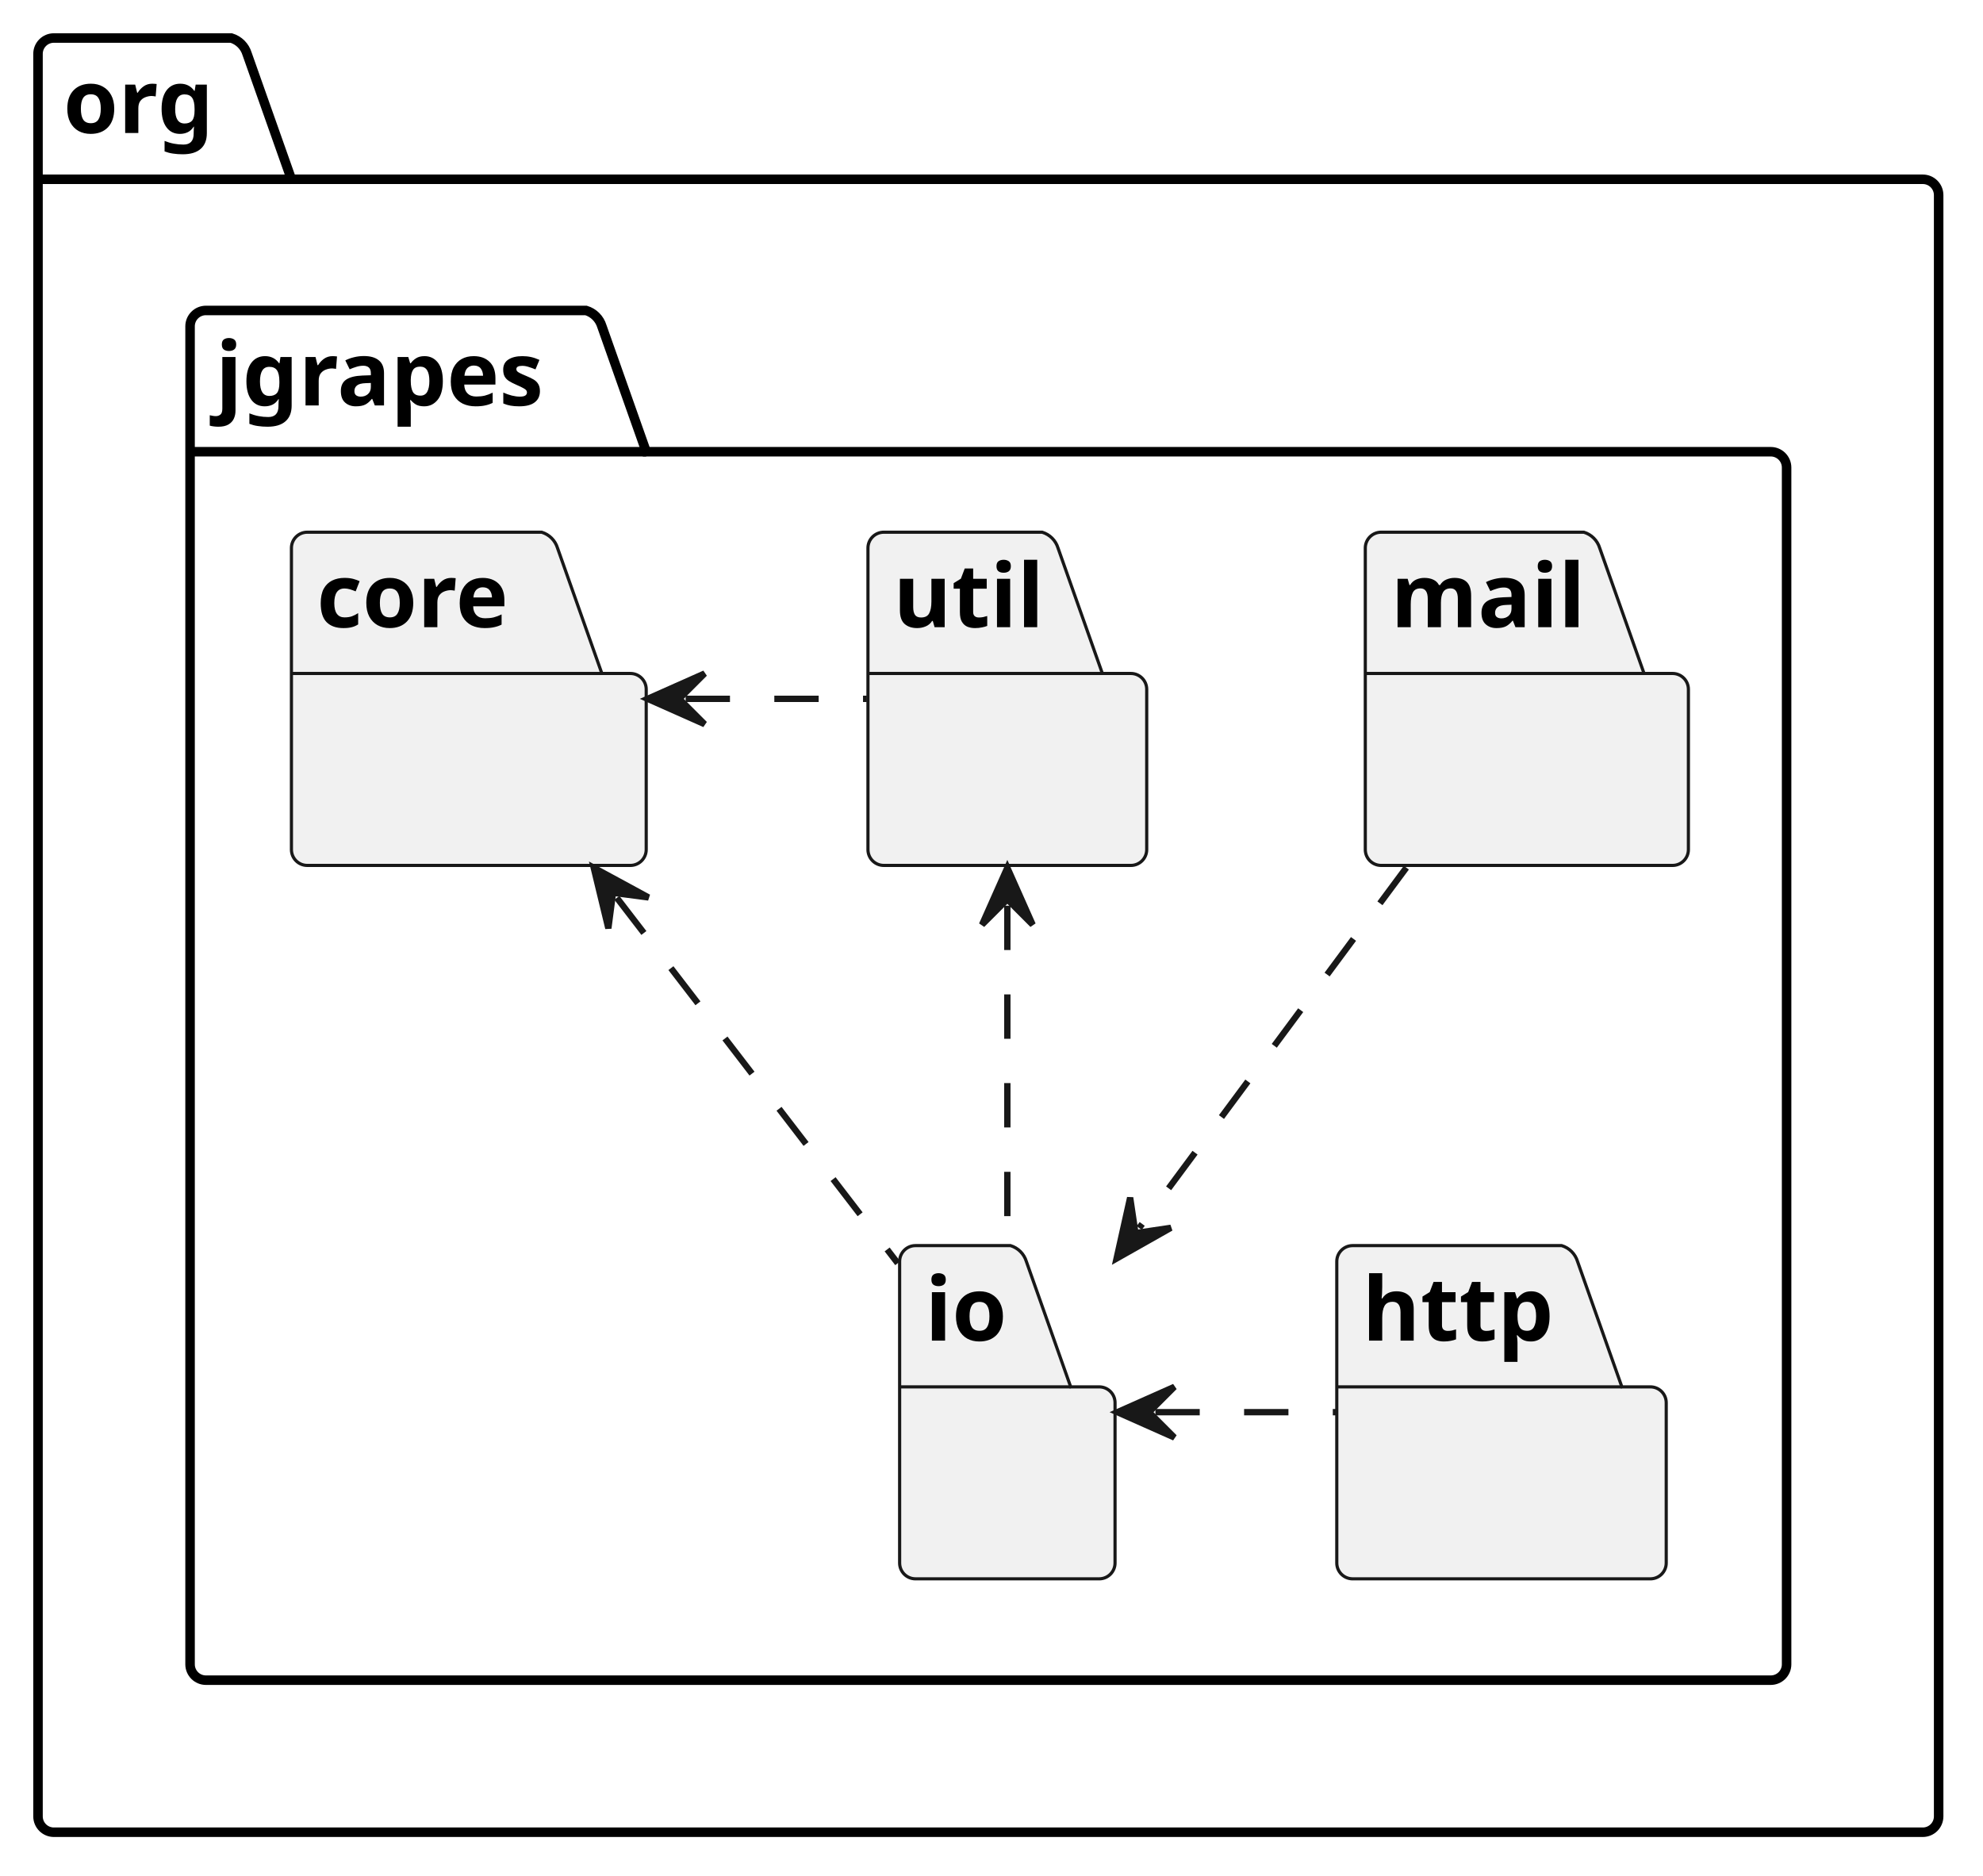
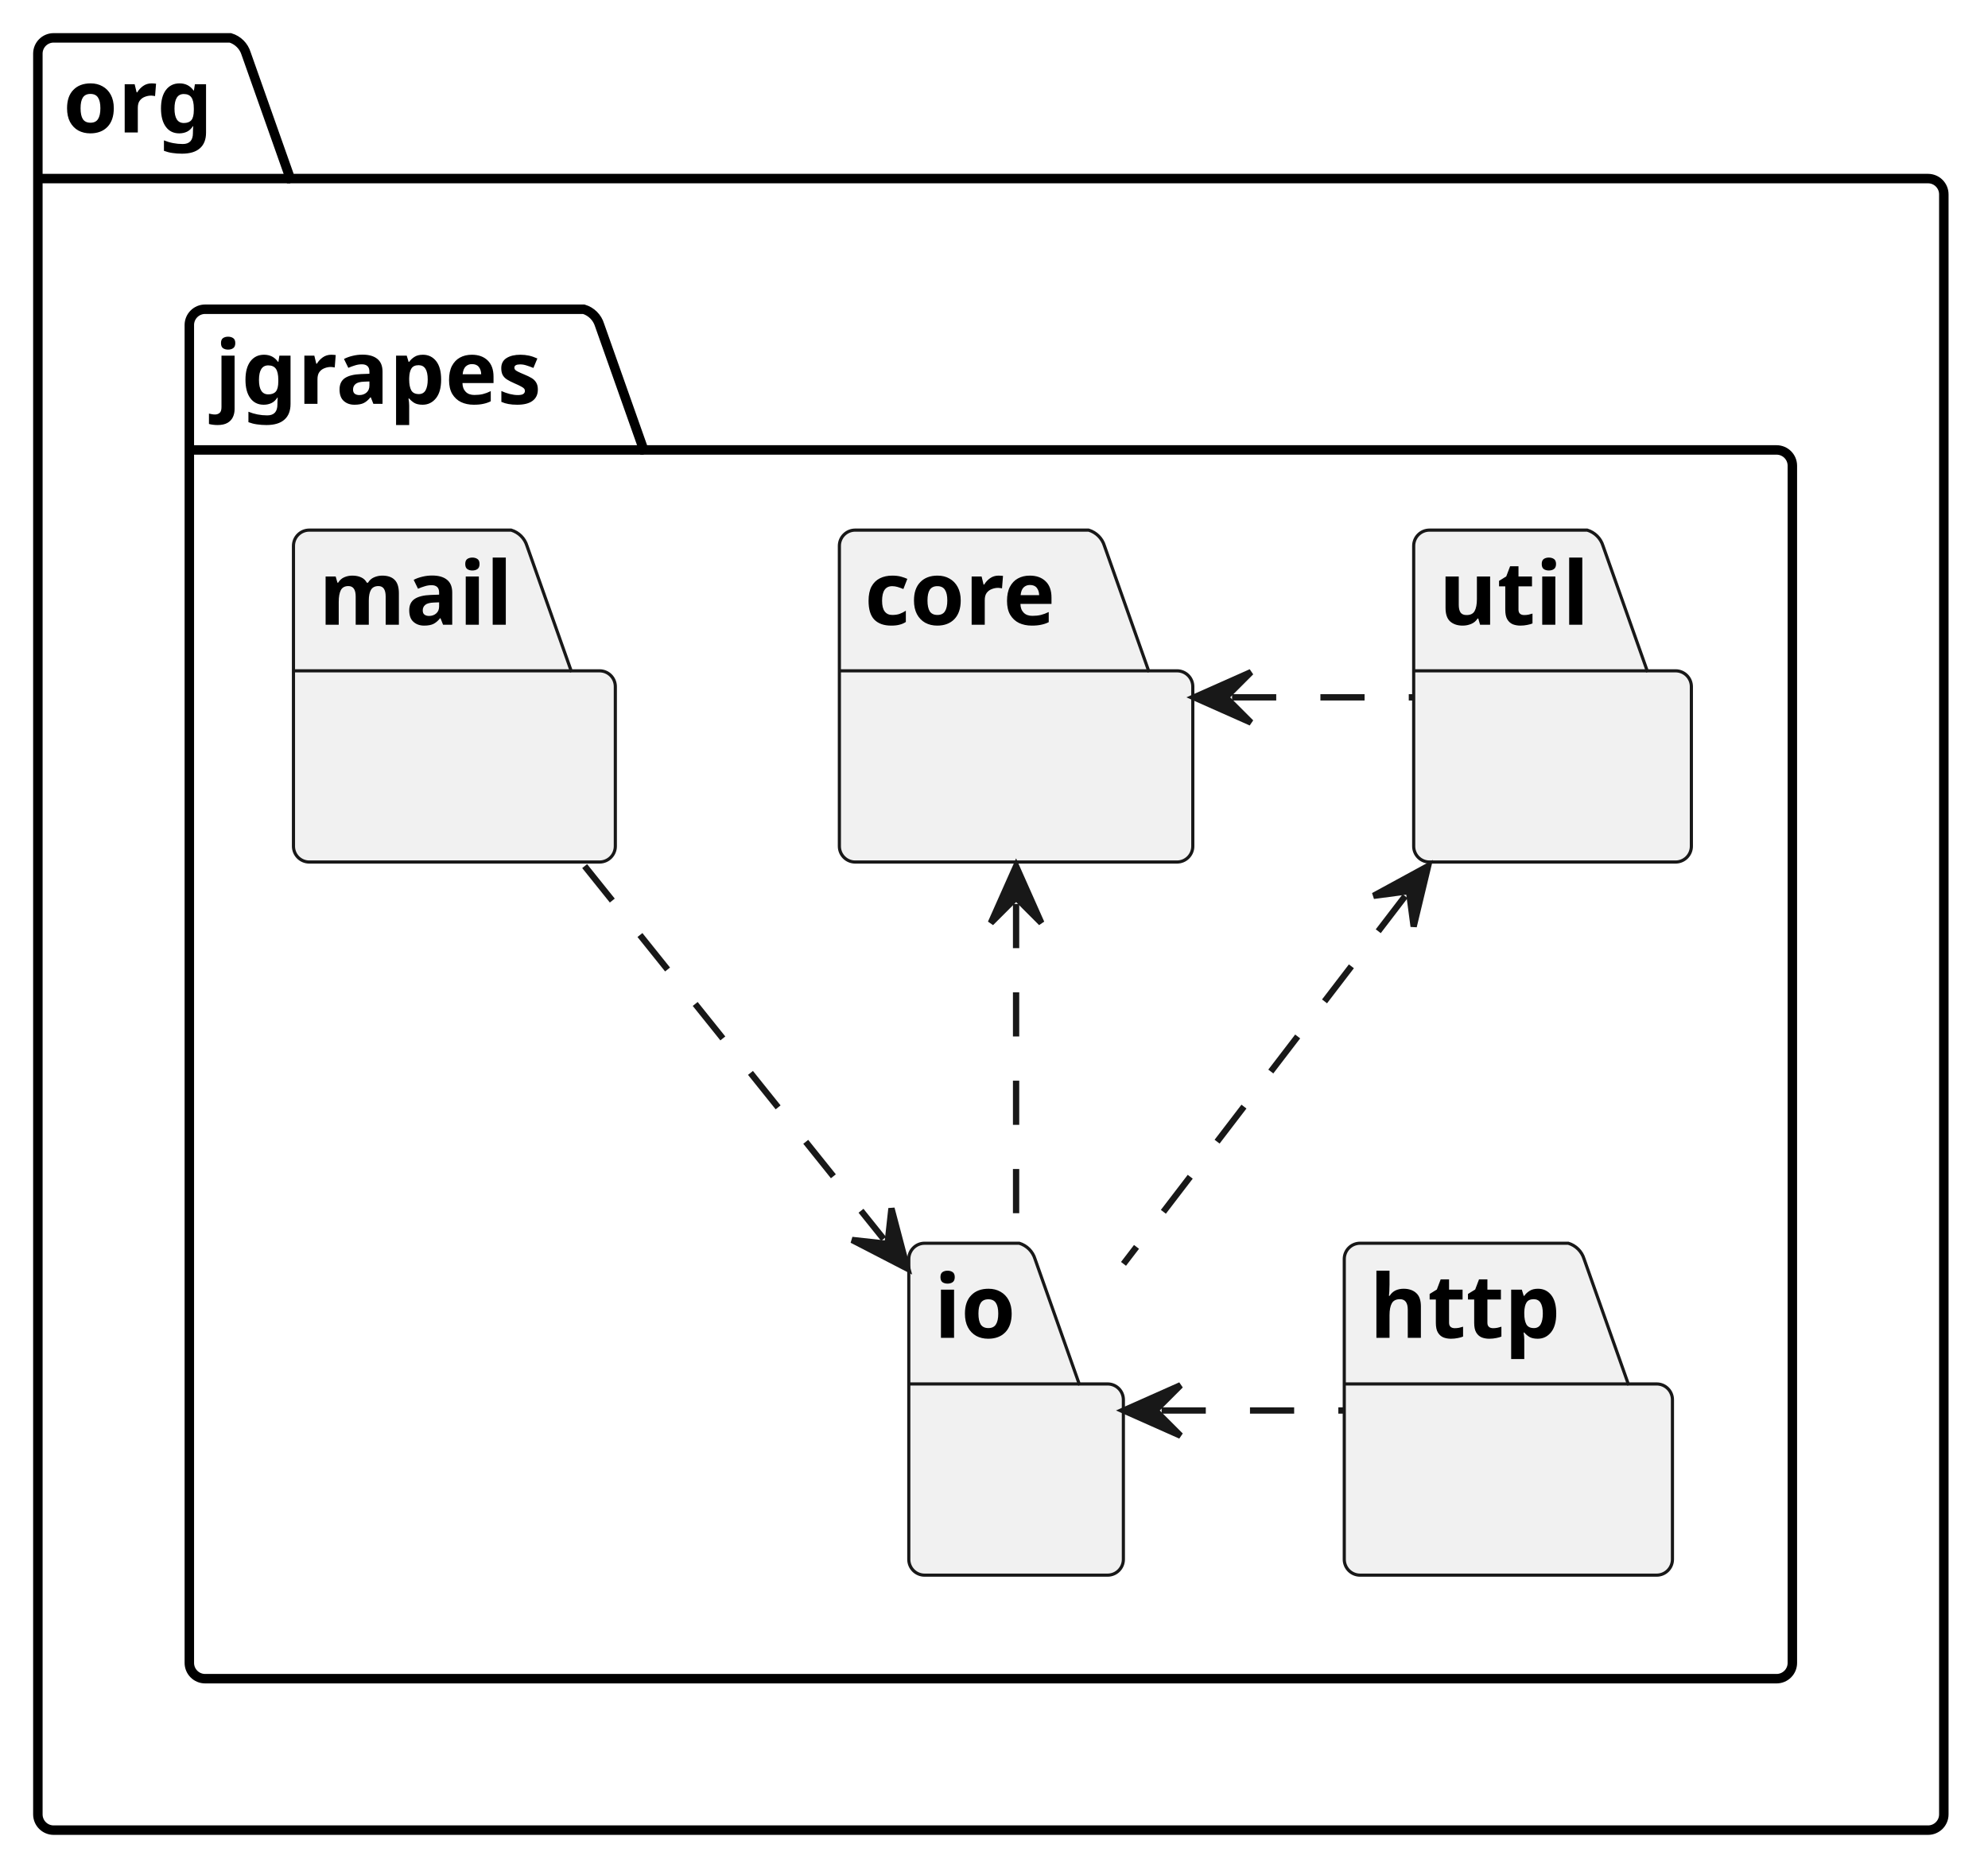
- <svg xmlns="http://www.w3.org/2000/svg" xmlns:xlink="http://www.w3.org/1999/xlink" contentStyleType="text/css" height="296px" preserveAspectRatio="none" style="width:313px;height:296px;background:#FFFFFF;" version="1.1" viewBox="0 0 313 296" width="313px" zoomAndPan="magnify">
+ <svg xmlns="http://www.w3.org/2000/svg" xmlns:xlink="http://www.w3.org/1999/xlink" contentStyleType="text/css" height="297px" preserveAspectRatio="none" style="width:315px;height:297px;background:#FFFFFF;" version="1.1" viewBox="0 0 315 297" width="315px" zoomAndPan="magnify">
  <defs />
  <g>
    <g id="cluster_org">
-       <path d="M8.5,6 L36.5,6 A3.75,3.75 0 0 1 39,8.5 L46,28.297 L303.5,28.297 A2.5,2.5 0 0 1 306,30.797 L306,286.69 A2.5,2.5 0 0 1 303.5,289.19 L8.5,289.19 A2.5,2.5 0 0 1 6,286.69 L6,8.5 A2.5,2.5 0 0 1 8.5,6 " fill="none" style="stroke:#000000;stroke-width:1.5;" />
+       <path d="M8.5,6 L36.5,6 A3.75,3.75 0 0 1 39,8.5 L46,28.297 L305.5,28.297 A2.5,2.5 0 0 1 308,30.797 L308,287.5 A2.5,2.5 0 0 1 305.5,290 L8.5,290 A2.5,2.5 0 0 1 6,287.5 L6,8.5 A2.5,2.5 0 0 1 8.5,6 " fill="none" style="stroke:#000000;stroke-width:1.5;" />
      <line style="stroke:#000000;stroke-width:1.5;" x1="6" x2="46" y1="28.297" y2="28.297" />
      <text fill="#000000" font-family="sans-serif" font-size="14" font-weight="bold" lengthAdjust="spacing" textLength="27" x="10" y="20.995">org</text>
    </g>
    <g id="cluster_jgrapes">
-       <path d="M32.5,49 L92.5,49 A3.75,3.75 0 0 1 95,51.5 L102,71.297 L279.5,71.297 A2.5,2.5 0 0 1 282,73.797 L282,262.69 A2.5,2.5 0 0 1 279.5,265.19 L32.5,265.19 A2.5,2.5 0 0 1 30,262.69 L30,51.5 A2.5,2.5 0 0 1 32.5,49 " fill="none" style="stroke:#000000;stroke-width:1.5;" />
+       <path d="M32.5,49 L92.5,49 A3.75,3.75 0 0 1 95,51.5 L102,71.297 L281.5,71.297 A2.5,2.5 0 0 1 284,73.797 L284,263.5 A2.5,2.5 0 0 1 281.5,266 L32.5,266 A2.5,2.5 0 0 1 30,263.5 L30,51.5 A2.5,2.5 0 0 1 32.5,49 " fill="none" style="stroke:#000000;stroke-width:1.5;" />
      <line style="stroke:#000000;stroke-width:1.5;" x1="30" x2="102" y1="71.297" y2="71.297" />
      <text fill="#000000" font-family="sans-serif" font-size="14" font-weight="bold" lengthAdjust="spacing" textLength="59" x="34" y="63.995">jgrapes</text>
    </g>
    <a href="../core/package-summary.html" target="_parent" title="../core/package-summary.html" xlink:actuate="onRequest" xlink:href="../core/package-summary.html" xlink:show="new" xlink:title="../core/package-summary.html" xlink:type="simple">
-       <path d="M48.5,84 L85.5,84 A3.75,3.75 0 0 1 88,86.5 L95,106.297 L99.5,106.297 A2.5,2.5 0 0 1 102,108.797 L102,134.094 A2.5,2.5 0 0 1 99.5,136.594 L48.5,136.594 A2.5,2.5 0 0 1 46,134.094 L46,86.5 A2.5,2.5 0 0 1 48.5,84 " fill="#F1F1F1" style="stroke:#181818;stroke-width:0.5;" />
-       <line style="stroke:#181818;stroke-width:0.5;" x1="46" x2="95" y1="106.297" y2="106.297" />
-       <text fill="#000000" font-family="sans-serif" font-size="14" font-weight="bold" lengthAdjust="spacing" textLength="36" x="50" y="98.995">core</text>
+       <path d="M135.5,84 L172.5,84 A3.75,3.75 0 0 1 175,86.5 L182,106.297 L186.5,106.297 A2.5,2.5 0 0 1 189,108.797 L189,134.094 A2.5,2.5 0 0 1 186.5,136.594 L135.5,136.594 A2.5,2.5 0 0 1 133,134.094 L133,86.5 A2.5,2.5 0 0 1 135.5,84 " fill="#F1F1F1" style="stroke:#181818;stroke-width:0.5;" />
+       <line style="stroke:#181818;stroke-width:0.5;" x1="133" x2="182" y1="106.297" y2="106.297" />
+       <text fill="#000000" font-family="sans-serif" font-size="14" font-weight="bold" lengthAdjust="spacing" textLength="36" x="137" y="98.995">core</text>
    </a>
    <a href="../util/package-summary.html" target="_parent" title="../util/package-summary.html" xlink:actuate="onRequest" xlink:href="../util/package-summary.html" xlink:show="new" xlink:title="../util/package-summary.html" xlink:type="simple">
-       <path d="M139.5,84 L164.5,84 A3.75,3.75 0 0 1 167,86.5 L174,106.297 L178.5,106.297 A2.5,2.5 0 0 1 181,108.797 L181,134.094 A2.5,2.5 0 0 1 178.5,136.594 L139.5,136.594 A2.5,2.5 0 0 1 137,134.094 L137,86.5 A2.5,2.5 0 0 1 139.5,84 " fill="#F1F1F1" style="stroke:#181818;stroke-width:0.5;" />
-       <line style="stroke:#181818;stroke-width:0.5;" x1="137" x2="174" y1="106.297" y2="106.297" />
-       <text fill="#000000" font-family="sans-serif" font-size="14" font-weight="bold" lengthAdjust="spacing" textLength="24" x="141" y="98.995">util</text>
+       <path d="M226.5,84 L251.5,84 A3.75,3.75 0 0 1 254,86.5 L261,106.297 L265.5,106.297 A2.5,2.5 0 0 1 268,108.797 L268,134.094 A2.5,2.5 0 0 1 265.5,136.594 L226.5,136.594 A2.5,2.5 0 0 1 224,134.094 L224,86.5 A2.5,2.5 0 0 1 226.5,84 " fill="#F1F1F1" style="stroke:#181818;stroke-width:0.5;" />
+       <line style="stroke:#181818;stroke-width:0.5;" x1="224" x2="261" y1="106.297" y2="106.297" />
+       <text fill="#000000" font-family="sans-serif" font-size="14" font-weight="bold" lengthAdjust="spacing" textLength="24" x="228" y="98.995">util</text>
    </a>
    <a href="../io/package-summary.html" target="_parent" title="../io/package-summary.html" xlink:actuate="onRequest" xlink:href="../io/package-summary.html" xlink:show="new" xlink:title="../io/package-summary.html" xlink:type="simple">
-       <path d="M144.5,196.6 L159.5,196.6 A3.75,3.75 0 0 1 162,199.1 L169,218.897 L173.5,218.897 A2.5,2.5 0 0 1 176,221.397 L176,246.694 A2.5,2.5 0 0 1 173.5,249.194 L144.5,249.194 A2.5,2.5 0 0 1 142,246.694 L142,199.1 A2.5,2.5 0 0 1 144.5,196.6 " fill="#F1F1F1" style="stroke:#181818;stroke-width:0.5;" />
-       <line style="stroke:#181818;stroke-width:0.5;" x1="142" x2="169" y1="218.897" y2="218.897" />
-       <text fill="#000000" font-family="sans-serif" font-size="14" font-weight="bold" lengthAdjust="spacing" textLength="14" x="146" y="211.595">io</text>
+       <path d="M146.5,197 L161.5,197 A3.75,3.75 0 0 1 164,199.5 L171,219.297 L175.5,219.297 A2.5,2.5 0 0 1 178,221.797 L178,247.094 A2.5,2.5 0 0 1 175.5,249.594 L146.5,249.594 A2.5,2.5 0 0 1 144,247.094 L144,199.5 A2.5,2.5 0 0 1 146.5,197 " fill="#F1F1F1" style="stroke:#181818;stroke-width:0.5;" />
+       <line style="stroke:#181818;stroke-width:0.5;" x1="144" x2="171" y1="219.297" y2="219.297" />
+       <text fill="#000000" font-family="sans-serif" font-size="14" font-weight="bold" lengthAdjust="spacing" textLength="14" x="148" y="211.995">io</text>
    </a>
    <a href="../http/package-summary.html" target="_parent" title="../http/package-summary.html" xlink:actuate="onRequest" xlink:href="../http/package-summary.html" xlink:show="new" xlink:title="../http/package-summary.html" xlink:type="simple">
-       <path d="M213.5,196.6 L246.5,196.6 A3.75,3.75 0 0 1 249,199.1 L256,218.897 L260.5,218.897 A2.5,2.5 0 0 1 263,221.397 L263,246.694 A2.5,2.5 0 0 1 260.5,249.194 L213.5,249.194 A2.5,2.5 0 0 1 211,246.694 L211,199.1 A2.5,2.5 0 0 1 213.5,196.6 " fill="#F1F1F1" style="stroke:#181818;stroke-width:0.5;" />
-       <line style="stroke:#181818;stroke-width:0.5;" x1="211" x2="256" y1="218.897" y2="218.897" />
-       <text fill="#000000" font-family="sans-serif" font-size="14" font-weight="bold" lengthAdjust="spacing" textLength="32" x="215" y="211.595">http</text>
+       <path d="M215.5,197 L248.5,197 A3.75,3.75 0 0 1 251,199.5 L258,219.297 L262.5,219.297 A2.5,2.5 0 0 1 265,221.797 L265,247.094 A2.5,2.5 0 0 1 262.5,249.594 L215.5,249.594 A2.5,2.5 0 0 1 213,247.094 L213,199.5 A2.5,2.5 0 0 1 215.5,197 " fill="#F1F1F1" style="stroke:#181818;stroke-width:0.5;" />
+       <line style="stroke:#181818;stroke-width:0.5;" x1="213" x2="258" y1="219.297" y2="219.297" />
+       <text fill="#000000" font-family="sans-serif" font-size="14" font-weight="bold" lengthAdjust="spacing" textLength="32" x="217" y="211.995">http</text>
    </a>
    <a href="../mail/package-summary.html" target="_parent" title="../mail/package-summary.html" xlink:actuate="onRequest" xlink:href="../mail/package-summary.html" xlink:show="new" xlink:title="../mail/package-summary.html" xlink:type="simple">
-       <path d="M218,84 L250,84 A3.75,3.75 0 0 1 252.5,86.5 L259.5,106.297 L264,106.297 A2.5,2.5 0 0 1 266.5,108.797 L266.5,134.094 A2.5,2.5 0 0 1 264,136.594 L218,136.594 A2.5,2.5 0 0 1 215.5,134.094 L215.5,86.5 A2.5,2.5 0 0 1 218,84 " fill="#F1F1F1" style="stroke:#181818;stroke-width:0.5;" />
-       <line style="stroke:#181818;stroke-width:0.5;" x1="215.5" x2="259.5" y1="106.297" y2="106.297" />
-       <text fill="#000000" font-family="sans-serif" font-size="14" font-weight="bold" lengthAdjust="spacing" textLength="31" x="219.5" y="98.995">mail</text>
+       <path d="M49,84 L81,84 A3.75,3.75 0 0 1 83.5,86.5 L90.5,106.297 L95,106.297 A2.5,2.5 0 0 1 97.5,108.797 L97.5,134.094 A2.5,2.5 0 0 1 95,136.594 L49,136.594 A2.5,2.5 0 0 1 46.5,134.094 L46.5,86.5 A2.5,2.5 0 0 1 49,84 " fill="#F1F1F1" style="stroke:#181818;stroke-width:0.5;" />
+       <line style="stroke:#181818;stroke-width:0.5;" x1="46.5" x2="90.5" y1="106.297" y2="106.297" />
+       <text fill="#000000" font-family="sans-serif" font-size="14" font-weight="bold" lengthAdjust="spacing" textLength="31" x="50.5" y="98.995">mail</text>
    </a>
    <g id="link_core_util">
-       <path codeLine="20" d="M108.22,110.3 C119.76,110.3 125.29,110.3 136.82,110.3 " fill="none" id="core-backto-util" style="stroke:#181818;stroke-width:1.0;stroke-dasharray:7.0,7.0;" />
-       <polygon fill="#181818" points="102.22,110.3,111.22,114.3,107.22,110.3,111.22,106.3,102.22,110.3" style="stroke:#181818;stroke-width:1.0;" />
+       <path codeLine="20" d="M195.22,110.5 C206.76,110.5 212.29,110.5 223.82,110.5 " fill="none" id="core-backto-util" style="stroke:#181818;stroke-width:1.0;stroke-dasharray:7.0,7.0;" />
+       <polygon fill="#181818" points="189.22,110.5,198.22,114.5,194.22,110.5,198.22,106.5,189.22,110.5" style="stroke:#181818;stroke-width:1.0;" />
    </g>
    <g id="link_core_io">
-       <path codeLine="21" d="M97.367,141.707 C111.887,160.597 127.78,181.28 141.7,199.38 " fill="none" id="core-backto-io" style="stroke:#181818;stroke-width:1.0;stroke-dasharray:7.0,7.0;" />
-       <polygon fill="#181818" points="93.71,136.95,96.023,146.523,96.757,140.914,102.366,141.648,93.71,136.95" style="stroke:#181818;stroke-width:1.0;" />
+       <path codeLine="21" d="M161,143.24 C161,161.18 161,178.99 161,196.89 " fill="none" id="core-backto-io" style="stroke:#181818;stroke-width:1.0;stroke-dasharray:7.0,7.0;" />
+       <polygon fill="#181818" points="161,137.24,157,146.24,161,142.24,165,146.24,161,137.24" style="stroke:#181818;stroke-width:1.0;" />
    </g>
    <g id="link_util_io">
-       <path codeLine="22" d="M159,142.95 C159,160.82 159,178.55 159,196.38 " fill="none" id="util-backto-io" style="stroke:#181818;stroke-width:1.0;stroke-dasharray:7.0,7.0;" />
-       <polygon fill="#181818" points="159,136.95,155,145.95,159,141.95,163,145.95,159,136.95" style="stroke:#181818;stroke-width:1.0;" />
+       <path codeLine="22" d="M222.642,142.004 C208.022,161.094 191.95,182.08 178.02,200.27 " fill="none" id="util-backto-io" style="stroke:#181818;stroke-width:1.0;stroke-dasharray:7.0,7.0;" />
+       <polygon fill="#181818" points="226.29,137.24,217.642,141.953,223.25,141.21,223.994,146.817,226.29,137.24" style="stroke:#181818;stroke-width:1.0;" />
    </g>
    <g id="link_io_http">
-       <path codeLine="23" d="M182.37,222.89 C193.89,222.89 199.42,222.89 210.95,222.89 " fill="none" id="io-backto-http" style="stroke:#181818;stroke-width:1.0;stroke-dasharray:7.0,7.0;" />
-       <polygon fill="#181818" points="176.37,222.89,185.37,226.89,181.37,222.89,185.37,218.89,176.37,222.89" style="stroke:#181818;stroke-width:1.0;" />
+       <path codeLine="23" d="M184.06,223.5 C195.65,223.5 201.23,223.5 212.82,223.5 " fill="none" id="io-backto-http" style="stroke:#181818;stroke-width:1.0;stroke-dasharray:7.0,7.0;" />
+       <polygon fill="#181818" points="178.06,223.5,187.06,227.5,183.06,223.5,187.06,219.5,178.06,223.5" style="stroke:#181818;stroke-width:1.0;" />
    </g>
    <g id="link_mail_io">
-       <path codeLine="24" d="M221.98,136.95 C208.17,155.58 193.193,175.77 179.813,193.82 " fill="none" id="mail-to-io" style="stroke:#181818;stroke-width:1.0;stroke-dasharray:7.0,7.0;" />
-       <polygon fill="#181818" points="176.24,198.64,184.813,193.792,179.218,194.623,178.386,189.028,176.24,198.64" style="stroke:#181818;stroke-width:1.0;" />
+       <path codeLine="24" d="M92.64,137.24 C108.15,156.59 125.398,178.088 140.008,196.318 " fill="none" id="mail-to-io" style="stroke:#181818;stroke-width:1.0;stroke-dasharray:7.0,7.0;" />
+       <polygon fill="#181818" points="143.76,201,141.253,191.476,140.633,197.098,135.01,196.479,143.76,201" style="stroke:#181818;stroke-width:1.0;" />
    </g>
  </g>
</svg>
